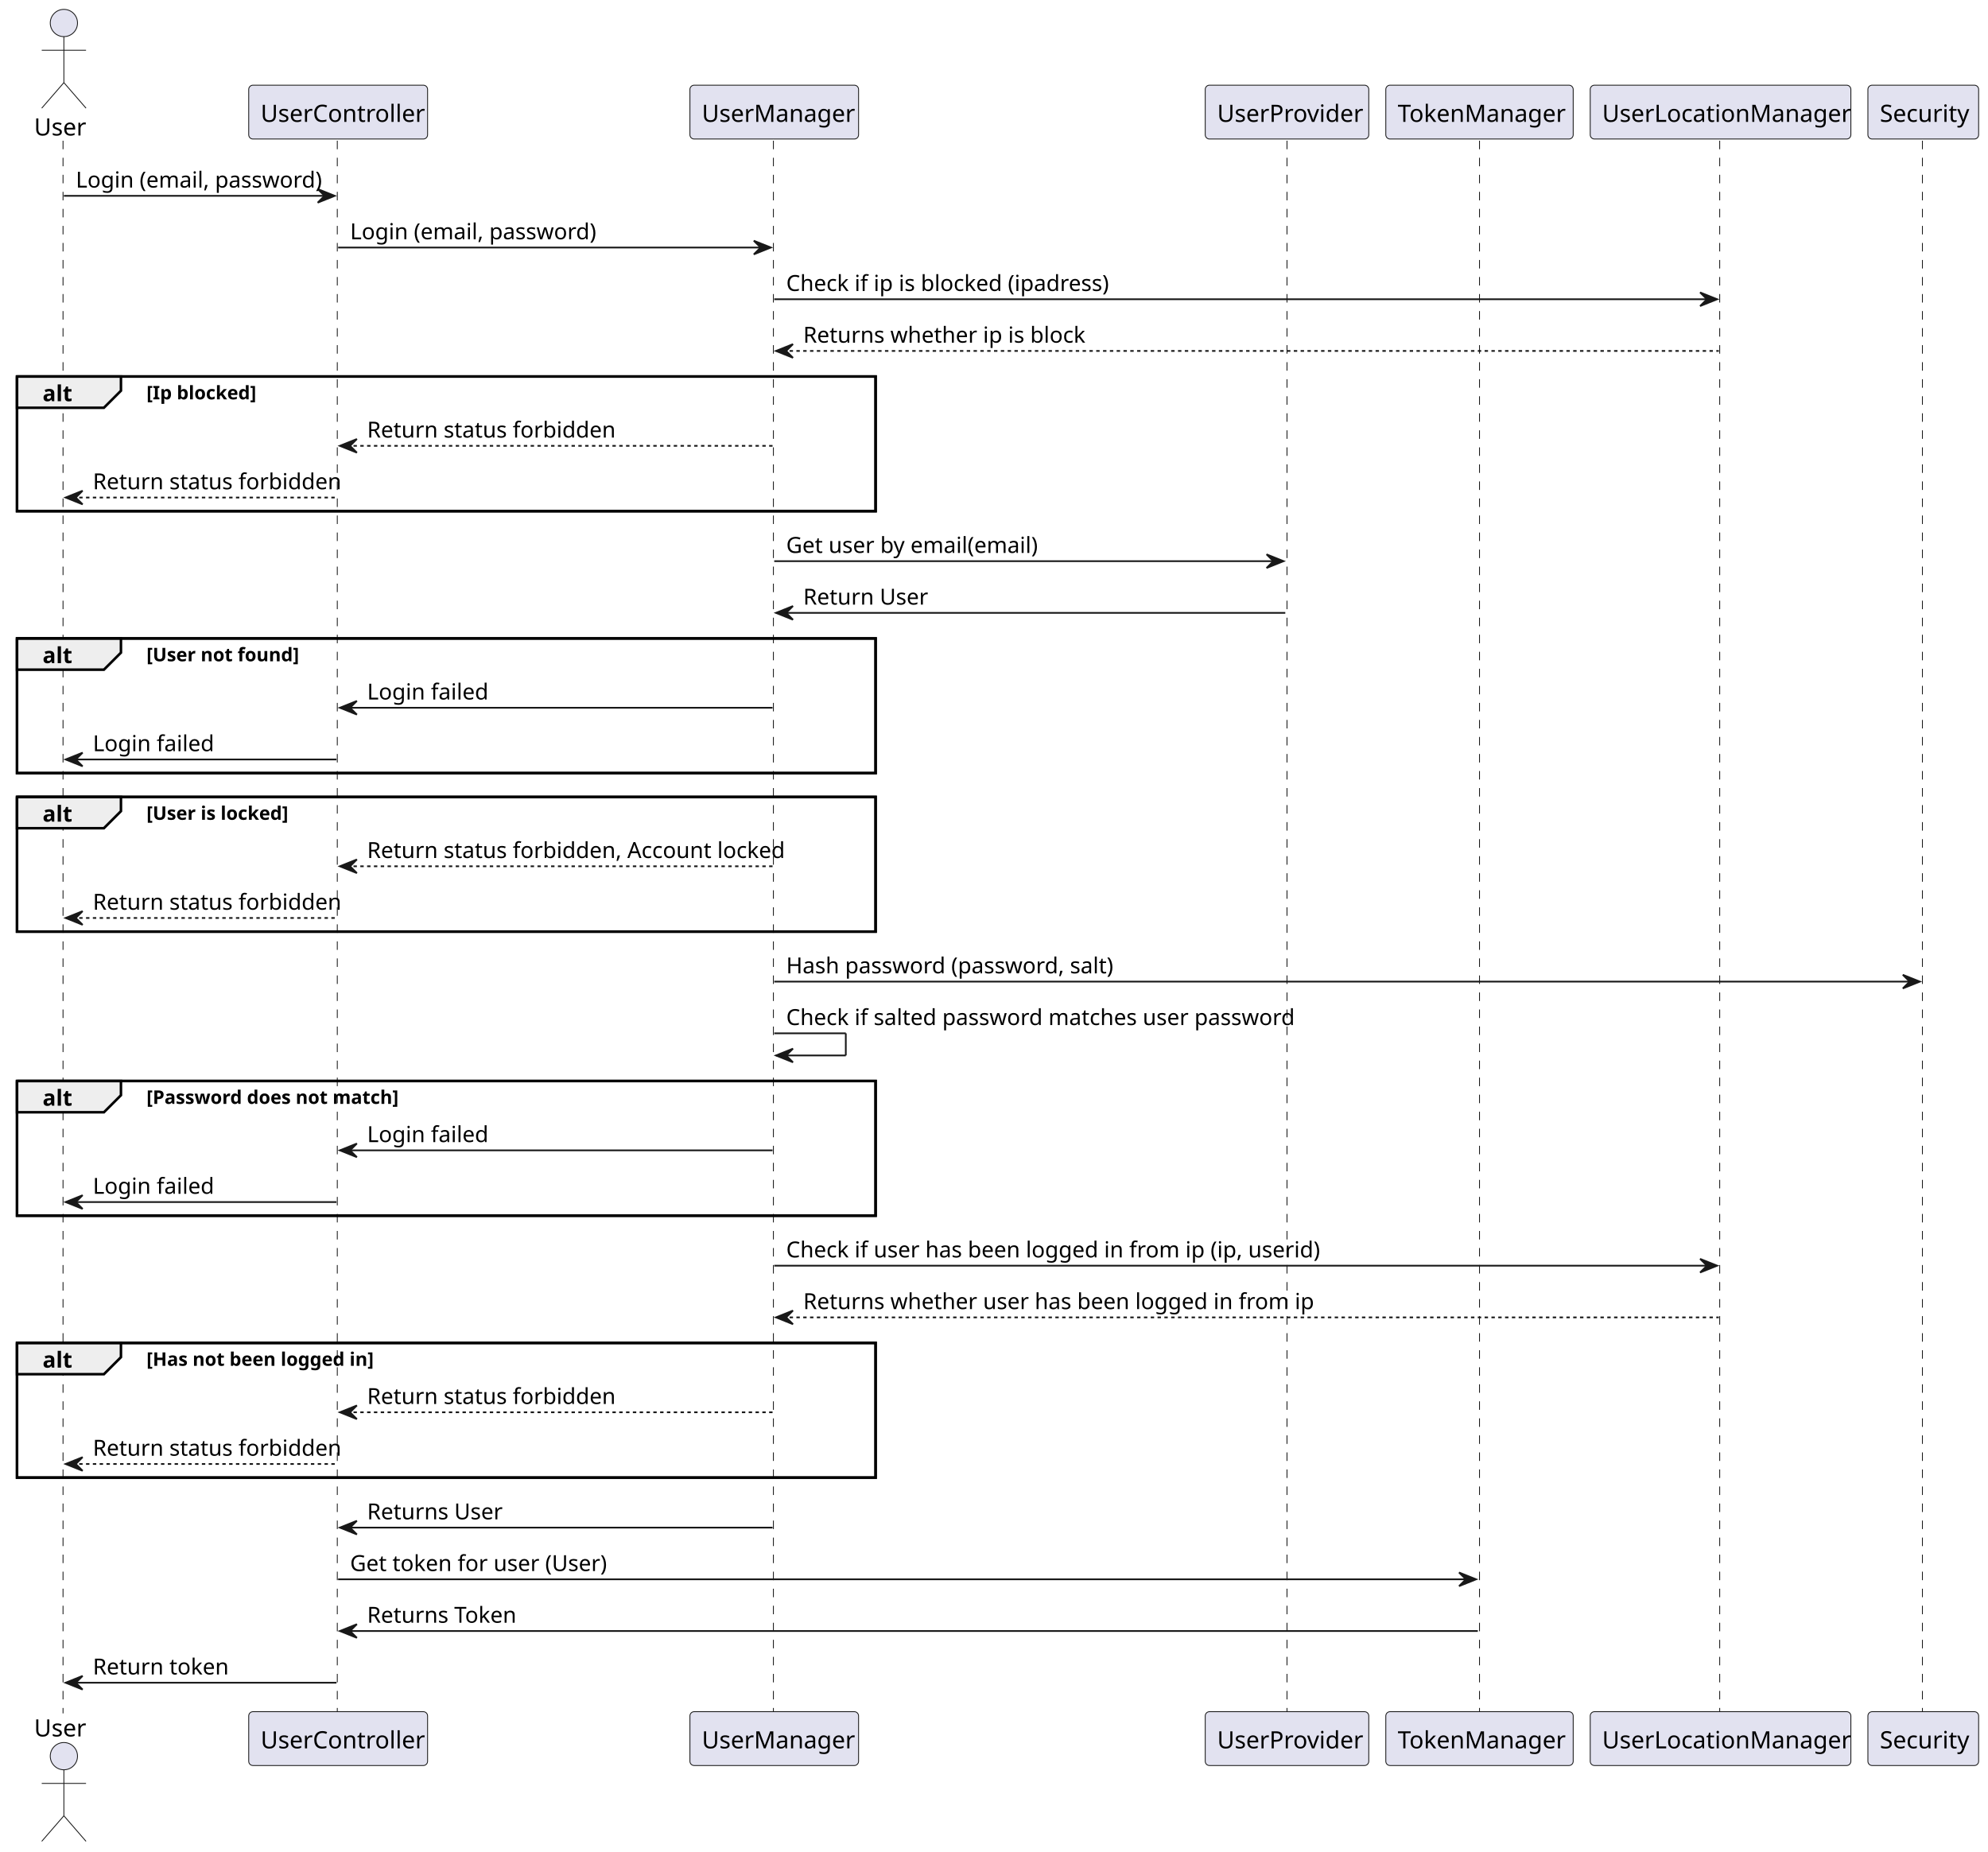
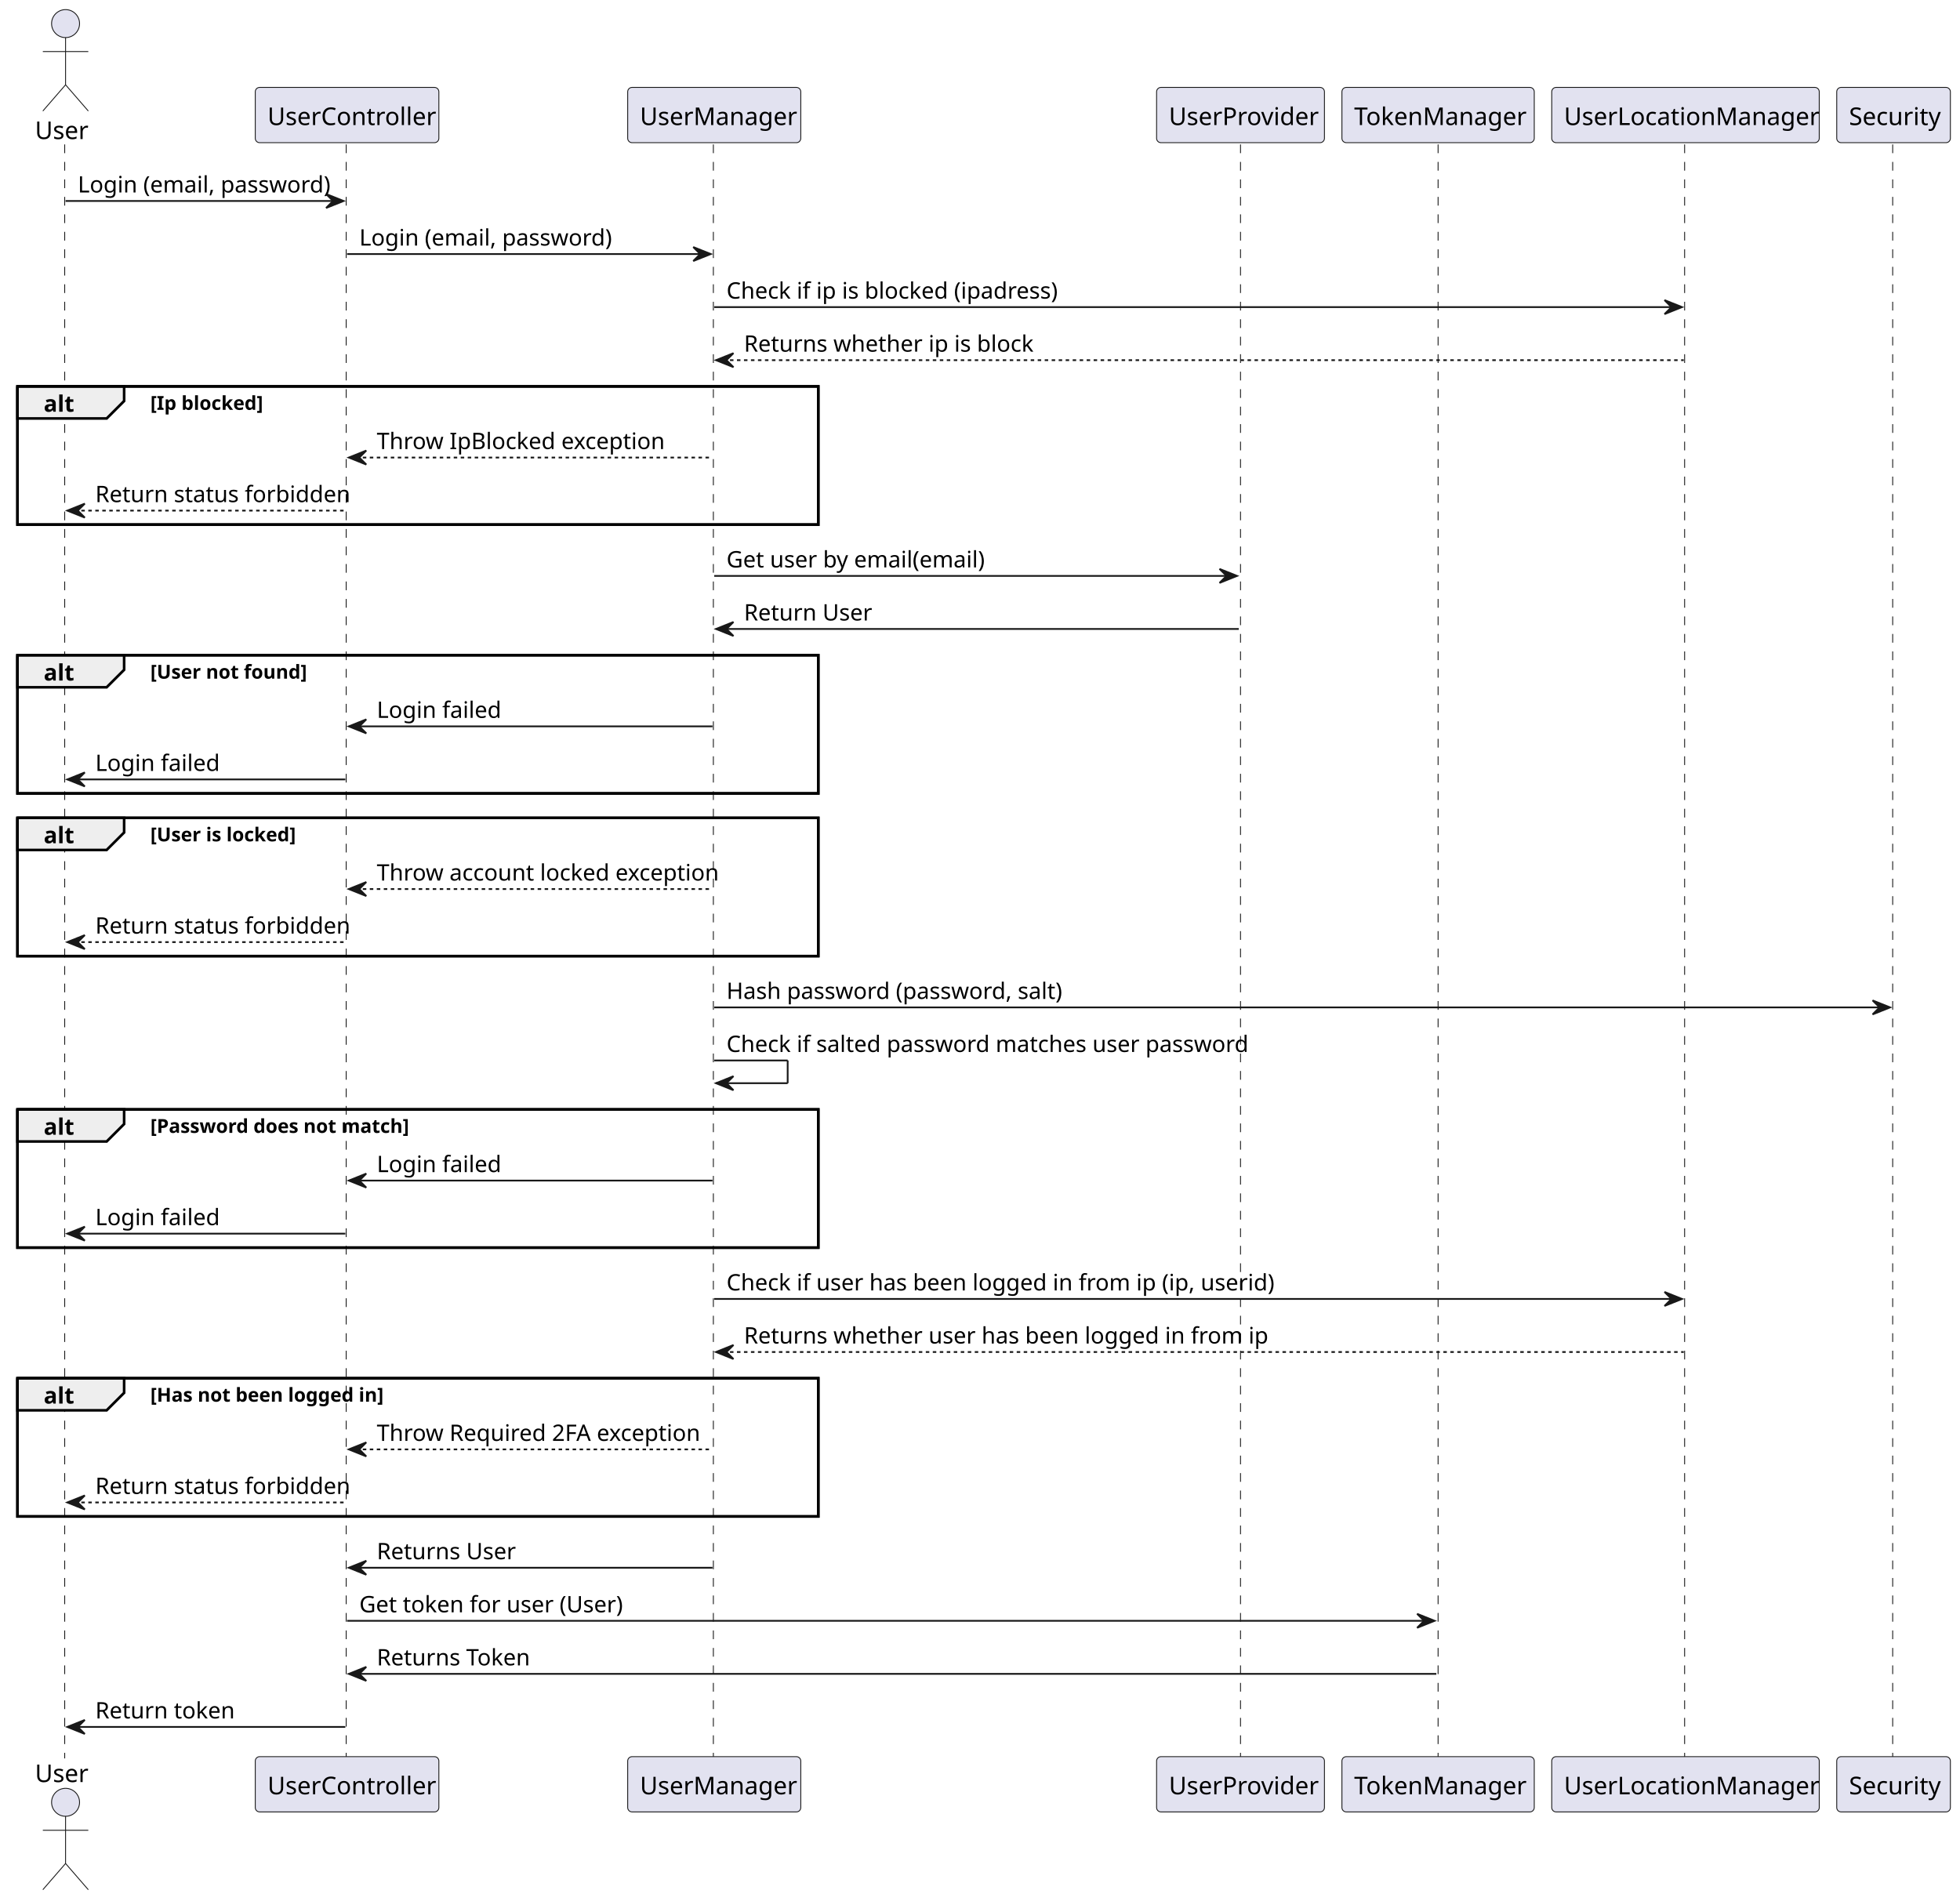
- <svg xmlns="http://www.w3.org/2000/svg" contentStyleType="text/css" height="1087px" preserveAspectRatio="none" style="width:1167px;height:1087px;background:#FFFFFF;" version="1.1" viewBox="0 0 1167 1087" width="1167px" zoomAndPan="magnify">
+ <svg xmlns="http://www.w3.org/2000/svg" contentStyleType="text/css" height="1087px" preserveAspectRatio="none" style="width:1121px;height:1087px;background:#FFFFFF;" version="1.1" viewBox="0 0 1121 1087" width="1121px" zoomAndPan="magnify">
  <defs />
  <g>
-     <rect fill="none" height="79.055" style="stroke:#000000;stroke-width:1.5;" width="504" x="10" y="221.016" />
-     <rect fill="none" height="79.055" style="stroke:#000000;stroke-width:1.5;" width="504" x="10" y="374.773" />
-     <rect fill="none" height="79.055" style="stroke:#000000;stroke-width:1.5;" width="504" x="10" y="467.828" />
-     <rect fill="none" height="79.055" style="stroke:#000000;stroke-width:1.5;" width="504" x="10" y="634.586" />
-     <rect fill="none" height="79.055" style="stroke:#000000;stroke-width:1.5;" width="504" x="10" y="788.344" />
+     <rect fill="none" height="79.055" style="stroke:#000000;stroke-width:1.5;" width="458" x="10" y="221.016" />
+     <rect fill="none" height="79.055" style="stroke:#000000;stroke-width:1.5;" width="458" x="10" y="374.773" />
+     <rect fill="none" height="79.055" style="stroke:#000000;stroke-width:1.5;" width="458" x="10" y="467.828" />
+     <rect fill="none" height="79.055" style="stroke:#000000;stroke-width:1.5;" width="458" x="10" y="634.586" />
+     <rect fill="none" height="79.055" style="stroke:#000000;stroke-width:1.5;" width="458" x="10" y="788.344" />
    <line style="stroke:#181818;stroke-width:0.5;stroke-dasharray:5.0,5.0;" x1="37" x2="37" y1="82.609" y2="1005.805" />
    <line style="stroke:#181818;stroke-width:0.5;stroke-dasharray:5.0,5.0;" x1="198" x2="198" y1="82.609" y2="1005.805" />
-     <line style="stroke:#181818;stroke-width:0.5;stroke-dasharray:5.0,5.0;" x1="454" x2="454" y1="82.609" y2="1005.805" />
-     <line style="stroke:#181818;stroke-width:0.5;stroke-dasharray:5.0,5.0;" x1="755.5" x2="755.5" y1="82.609" y2="1005.805" />
-     <line style="stroke:#181818;stroke-width:0.5;stroke-dasharray:5.0,5.0;" x1="868.5" x2="868.5" y1="82.609" y2="1005.805" />
-     <line style="stroke:#181818;stroke-width:0.5;stroke-dasharray:5.0,5.0;" x1="1009.5" x2="1009.5" y1="82.609" y2="1005.805" />
-     <line style="stroke:#181818;stroke-width:0.5;stroke-dasharray:5.0,5.0;" x1="1128.5" x2="1128.5" y1="82.609" y2="1005.805" />
+     <line style="stroke:#181818;stroke-width:0.5;stroke-dasharray:5.0,5.0;" x1="408" x2="408" y1="82.609" y2="1005.805" />
+     <line style="stroke:#181818;stroke-width:0.5;stroke-dasharray:5.0,5.0;" x1="709.5" x2="709.5" y1="82.609" y2="1005.805" />
+     <line style="stroke:#181818;stroke-width:0.5;stroke-dasharray:5.0,5.0;" x1="822.5" x2="822.5" y1="82.609" y2="1005.805" />
+     <line style="stroke:#181818;stroke-width:0.5;stroke-dasharray:5.0,5.0;" x1="963.5" x2="963.5" y1="82.609" y2="1005.805" />
+     <line style="stroke:#181818;stroke-width:0.5;stroke-dasharray:5.0,5.0;" x1="1082.5" x2="1082.5" y1="82.609" y2="1005.805" />
    <text fill="#000000" font-family="sans-serif" font-size="14" lengthAdjust="spacing" textLength="29" x="20" y="79.533">User</text>
    <ellipse cx="37.5" cy="13.5" fill="#E2E2F0" rx="8" ry="8" style="stroke:#181818;stroke-width:0.5;" />
    <path d="M37.5,21.5 L37.5,48.5 M24.5,29.5 L50.5,29.5 M37.5,48.5 L24.5,63.5 M37.5,48.5 L50.5,63.5 " fill="none" style="stroke:#181818;stroke-width:0.5;" />
    <text fill="#000000" font-family="sans-serif" font-size="14" lengthAdjust="spacing" textLength="29" x="20" y="1019.338">User</text>
    <ellipse cx="37.5" cy="1030.914" fill="#E2E2F0" rx="8" ry="8" style="stroke:#181818;stroke-width:0.5;" />
    <path d="M37.5,1038.914 L37.5,1065.914 M24.5,1046.914 L50.5,1046.914 M37.5,1065.914 L24.5,1080.914 M37.5,1065.914 L50.5,1080.914 " fill="none" style="stroke:#181818;stroke-width:0.5;" />
    <rect fill="#E2E2F0" height="31.609" rx="2.5" ry="2.5" style="stroke:#181818;stroke-width:0.5;" width="105" x="146" y="50" />
    <text fill="#000000" font-family="sans-serif" font-size="14" lengthAdjust="spacing" textLength="91" x="153" y="71.533">UserController</text>
    <rect fill="#E2E2F0" height="31.609" rx="2.5" ry="2.5" style="stroke:#181818;stroke-width:0.5;" width="105" x="146" y="1004.805" />
    <text fill="#000000" font-family="sans-serif" font-size="14" lengthAdjust="spacing" textLength="91" x="153" y="1026.338">UserController</text>
-     <rect fill="#E2E2F0" height="31.609" rx="2.5" ry="2.5" style="stroke:#181818;stroke-width:0.5;" width="99" x="405" y="50" />
-     <text fill="#000000" font-family="sans-serif" font-size="14" lengthAdjust="spacing" textLength="85" x="412" y="71.533">UserManager</text>
-     <rect fill="#E2E2F0" height="31.609" rx="2.5" ry="2.5" style="stroke:#181818;stroke-width:0.5;" width="99" x="405" y="1004.805" />
-     <text fill="#000000" font-family="sans-serif" font-size="14" lengthAdjust="spacing" textLength="85" x="412" y="1026.338">UserManager</text>
-     <rect fill="#E2E2F0" height="31.609" rx="2.5" ry="2.5" style="stroke:#181818;stroke-width:0.5;" width="96" x="707.5" y="50" />
-     <text fill="#000000" font-family="sans-serif" font-size="14" lengthAdjust="spacing" textLength="82" x="714.5" y="71.533">UserProvider</text>
-     <rect fill="#E2E2F0" height="31.609" rx="2.5" ry="2.5" style="stroke:#181818;stroke-width:0.5;" width="96" x="707.5" y="1004.805" />
-     <text fill="#000000" font-family="sans-serif" font-size="14" lengthAdjust="spacing" textLength="82" x="714.5" y="1026.338">UserProvider</text>
-     <rect fill="#E2E2F0" height="31.609" rx="2.5" ry="2.5" style="stroke:#181818;stroke-width:0.5;" width="110" x="813.5" y="50" />
-     <text fill="#000000" font-family="sans-serif" font-size="14" lengthAdjust="spacing" textLength="96" x="820.5" y="71.533">TokenManager</text>
-     <rect fill="#E2E2F0" height="31.609" rx="2.5" ry="2.5" style="stroke:#181818;stroke-width:0.5;" width="110" x="813.5" y="1004.805" />
-     <text fill="#000000" font-family="sans-serif" font-size="14" lengthAdjust="spacing" textLength="96" x="820.5" y="1026.338">TokenManager</text>
-     <rect fill="#E2E2F0" height="31.609" rx="2.5" ry="2.5" style="stroke:#181818;stroke-width:0.5;" width="153" x="933.5" y="50" />
-     <text fill="#000000" font-family="sans-serif" font-size="14" lengthAdjust="spacing" textLength="139" x="940.5" y="71.533">UserLocationManager</text>
-     <rect fill="#E2E2F0" height="31.609" rx="2.5" ry="2.5" style="stroke:#181818;stroke-width:0.5;" width="153" x="933.5" y="1004.805" />
-     <text fill="#000000" font-family="sans-serif" font-size="14" lengthAdjust="spacing" textLength="139" x="940.5" y="1026.338">UserLocationManager</text>
-     <rect fill="#E2E2F0" height="31.609" rx="2.5" ry="2.5" style="stroke:#181818;stroke-width:0.5;" width="65" x="1096.5" y="50" />
-     <text fill="#000000" font-family="sans-serif" font-size="14" lengthAdjust="spacing" textLength="51" x="1103.5" y="71.533">Security</text>
-     <rect fill="#E2E2F0" height="31.609" rx="2.5" ry="2.5" style="stroke:#181818;stroke-width:0.5;" width="65" x="1096.5" y="1004.805" />
-     <text fill="#000000" font-family="sans-serif" font-size="14" lengthAdjust="spacing" textLength="51" x="1103.5" y="1026.338">Security</text>
+     <rect fill="#E2E2F0" height="31.609" rx="2.5" ry="2.5" style="stroke:#181818;stroke-width:0.5;" width="99" x="359" y="50" />
+     <text fill="#000000" font-family="sans-serif" font-size="14" lengthAdjust="spacing" textLength="85" x="366" y="71.533">UserManager</text>
+     <rect fill="#E2E2F0" height="31.609" rx="2.5" ry="2.5" style="stroke:#181818;stroke-width:0.5;" width="99" x="359" y="1004.805" />
+     <text fill="#000000" font-family="sans-serif" font-size="14" lengthAdjust="spacing" textLength="85" x="366" y="1026.338">UserManager</text>
+     <rect fill="#E2E2F0" height="31.609" rx="2.5" ry="2.5" style="stroke:#181818;stroke-width:0.5;" width="96" x="661.5" y="50" />
+     <text fill="#000000" font-family="sans-serif" font-size="14" lengthAdjust="spacing" textLength="82" x="668.5" y="71.533">UserProvider</text>
+     <rect fill="#E2E2F0" height="31.609" rx="2.5" ry="2.5" style="stroke:#181818;stroke-width:0.5;" width="96" x="661.5" y="1004.805" />
+     <text fill="#000000" font-family="sans-serif" font-size="14" lengthAdjust="spacing" textLength="82" x="668.5" y="1026.338">UserProvider</text>
+     <rect fill="#E2E2F0" height="31.609" rx="2.5" ry="2.5" style="stroke:#181818;stroke-width:0.5;" width="110" x="767.5" y="50" />
+     <text fill="#000000" font-family="sans-serif" font-size="14" lengthAdjust="spacing" textLength="96" x="774.5" y="71.533">TokenManager</text>
+     <rect fill="#E2E2F0" height="31.609" rx="2.5" ry="2.5" style="stroke:#181818;stroke-width:0.5;" width="110" x="767.5" y="1004.805" />
+     <text fill="#000000" font-family="sans-serif" font-size="14" lengthAdjust="spacing" textLength="96" x="774.5" y="1026.338">TokenManager</text>
+     <rect fill="#E2E2F0" height="31.609" rx="2.5" ry="2.5" style="stroke:#181818;stroke-width:0.5;" width="153" x="887.5" y="50" />
+     <text fill="#000000" font-family="sans-serif" font-size="14" lengthAdjust="spacing" textLength="139" x="894.5" y="71.533">UserLocationManager</text>
+     <rect fill="#E2E2F0" height="31.609" rx="2.5" ry="2.5" style="stroke:#181818;stroke-width:0.5;" width="153" x="887.5" y="1004.805" />
+     <text fill="#000000" font-family="sans-serif" font-size="14" lengthAdjust="spacing" textLength="139" x="894.5" y="1026.338">UserLocationManager</text>
+     <rect fill="#E2E2F0" height="31.609" rx="2.5" ry="2.5" style="stroke:#181818;stroke-width:0.5;" width="65" x="1050.5" y="50" />
+     <text fill="#000000" font-family="sans-serif" font-size="14" lengthAdjust="spacing" textLength="51" x="1057.5" y="71.533">Security</text>
+     <rect fill="#E2E2F0" height="31.609" rx="2.5" ry="2.5" style="stroke:#181818;stroke-width:0.5;" width="65" x="1050.5" y="1004.805" />
+     <text fill="#000000" font-family="sans-serif" font-size="14" lengthAdjust="spacing" textLength="51" x="1057.5" y="1026.338">Security</text>
    <polygon fill="#181818" points="186.5,110.961,196.5,114.961,186.5,118.961,190.5,114.961" style="stroke:#181818;stroke-width:1.0;" />
    <line style="stroke:#181818;stroke-width:1.0;" x1="37.5" x2="192.5" y1="114.961" y2="114.961" />
    <text fill="#000000" font-family="sans-serif" font-size="13" lengthAdjust="spacing" textLength="137" x="44.5" y="110.105">Login (email, password)</text>
-     <polygon fill="#181818" points="442.5,141.312,452.5,145.312,442.5,149.312,446.5,145.312" style="stroke:#181818;stroke-width:1.0;" />
-     <line style="stroke:#181818;stroke-width:1.0;" x1="198.5" x2="448.5" y1="145.312" y2="145.312" />
+     <polygon fill="#181818" points="396.5,141.312,406.5,145.312,396.5,149.312,400.5,145.312" style="stroke:#181818;stroke-width:1.0;" />
+     <line style="stroke:#181818;stroke-width:1.0;" x1="198.5" x2="402.5" y1="145.312" y2="145.312" />
    <text fill="#000000" font-family="sans-serif" font-size="13" lengthAdjust="spacing" textLength="137" x="205.5" y="140.456">Login (email, password)</text>
-     <polygon fill="#181818" points="998,171.664,1008,175.664,998,179.664,1002,175.664" style="stroke:#181818;stroke-width:1.0;" />
-     <line style="stroke:#181818;stroke-width:1.0;" x1="454.5" x2="1004" y1="175.664" y2="175.664" />
-     <text fill="#000000" font-family="sans-serif" font-size="13" lengthAdjust="spacing" textLength="185" x="461.5" y="170.808">Check if ip is blocked (ipadress)</text>
-     <polygon fill="#181818" points="465.5,202.016,455.5,206.016,465.5,210.016,461.5,206.016" style="stroke:#181818;stroke-width:1.0;" />
-     <line style="stroke:#181818;stroke-width:1.0;stroke-dasharray:2.0,2.0;" x1="459.5" x2="1009" y1="206.016" y2="206.016" />
-     <text fill="#000000" font-family="sans-serif" font-size="13" lengthAdjust="spacing" textLength="157" x="471.5" y="201.159">Returns whether ip is block</text>
+     <polygon fill="#181818" points="952,171.664,962,175.664,952,179.664,956,175.664" style="stroke:#181818;stroke-width:1.0;" />
+     <line style="stroke:#181818;stroke-width:1.0;" x1="408.5" x2="958" y1="175.664" y2="175.664" />
+     <text fill="#000000" font-family="sans-serif" font-size="13" lengthAdjust="spacing" textLength="185" x="415.5" y="170.808">Check if ip is blocked (ipadress)</text>
+     <polygon fill="#181818" points="419.5,202.016,409.5,206.016,419.5,210.016,415.5,206.016" style="stroke:#181818;stroke-width:1.0;" />
+     <line style="stroke:#181818;stroke-width:1.0;stroke-dasharray:2.0,2.0;" x1="413.5" x2="963" y1="206.016" y2="206.016" />
+     <text fill="#000000" font-family="sans-serif" font-size="13" lengthAdjust="spacing" textLength="157" x="425.5" y="201.159">Returns whether ip is block</text>
    <path d="M10,221.016 L71,221.016 L71,229.367 L61,239.367 L10,239.367 L10,221.016 " fill="#EEEEEE" style="stroke:#000000;stroke-width:1.5;" />
-     <rect fill="none" height="79.055" style="stroke:#000000;stroke-width:1.5;" width="504" x="10" y="221.016" />
+     <rect fill="none" height="79.055" style="stroke:#000000;stroke-width:1.5;" width="458" x="10" y="221.016" />
    <text fill="#000000" font-family="sans-serif" font-size="13" font-weight="bold" lengthAdjust="spacing" textLength="16" x="25" y="235.511">alt</text>
    <text fill="#000000" font-family="sans-serif" font-size="11" font-weight="bold" lengthAdjust="spacing" textLength="65" x="86" y="234.435">[Ip blocked]</text>
    <polygon fill="#181818" points="209.5,257.719,199.5,261.719,209.5,265.719,205.5,261.719" style="stroke:#181818;stroke-width:1.0;" />
-     <line style="stroke:#181818;stroke-width:1.0;stroke-dasharray:2.0,2.0;" x1="203.5" x2="453.5" y1="261.719" y2="261.719" />
-     <text fill="#000000" font-family="sans-serif" font-size="13" lengthAdjust="spacing" textLength="134" x="215.5" y="256.862">Return status forbidden</text>
+     <line style="stroke:#181818;stroke-width:1.0;stroke-dasharray:2.0,2.0;" x1="203.5" x2="407.5" y1="261.719" y2="261.719" />
+     <text fill="#000000" font-family="sans-serif" font-size="13" lengthAdjust="spacing" textLength="155" x="215.5" y="256.862">Throw IpBlocked exception</text>
    <polygon fill="#181818" points="48.5,288.07,38.5,292.07,48.5,296.07,44.5,292.07" style="stroke:#181818;stroke-width:1.0;" />
    <line style="stroke:#181818;stroke-width:1.0;stroke-dasharray:2.0,2.0;" x1="42.5" x2="197.5" y1="292.07" y2="292.07" />
    <text fill="#000000" font-family="sans-serif" font-size="13" lengthAdjust="spacing" textLength="134" x="54.5" y="287.214">Return status forbidden</text>
-     <polygon fill="#181818" points="743.5,325.422,753.5,329.422,743.5,333.422,747.5,329.422" style="stroke:#181818;stroke-width:1.0;" />
-     <line style="stroke:#181818;stroke-width:1.0;" x1="454.5" x2="749.5" y1="329.422" y2="329.422" />
-     <text fill="#000000" font-family="sans-serif" font-size="13" lengthAdjust="spacing" textLength="142" x="461.5" y="324.565">Get user by email(email)</text>
-     <polygon fill="#181818" points="465.5,355.773,455.5,359.773,465.5,363.773,461.5,359.773" style="stroke:#181818;stroke-width:1.0;" />
-     <line style="stroke:#181818;stroke-width:1.0;" x1="459.5" x2="754.5" y1="359.773" y2="359.773" />
-     <text fill="#000000" font-family="sans-serif" font-size="13" lengthAdjust="spacing" textLength="69" x="471.5" y="354.917">Return User</text>
+     <polygon fill="#181818" points="697.5,325.422,707.5,329.422,697.5,333.422,701.5,329.422" style="stroke:#181818;stroke-width:1.0;" />
+     <line style="stroke:#181818;stroke-width:1.0;" x1="408.5" x2="703.5" y1="329.422" y2="329.422" />
+     <text fill="#000000" font-family="sans-serif" font-size="13" lengthAdjust="spacing" textLength="142" x="415.5" y="324.565">Get user by email(email)</text>
+     <polygon fill="#181818" points="419.5,355.773,409.5,359.773,419.5,363.773,415.5,359.773" style="stroke:#181818;stroke-width:1.0;" />
+     <line style="stroke:#181818;stroke-width:1.0;" x1="413.5" x2="708.5" y1="359.773" y2="359.773" />
+     <text fill="#000000" font-family="sans-serif" font-size="13" lengthAdjust="spacing" textLength="69" x="425.5" y="354.917">Return User</text>
    <path d="M10,374.773 L71,374.773 L71,383.125 L61,393.125 L10,393.125 L10,374.773 " fill="#EEEEEE" style="stroke:#000000;stroke-width:1.5;" />
-     <rect fill="none" height="79.055" style="stroke:#000000;stroke-width:1.5;" width="504" x="10" y="374.773" />
+     <rect fill="none" height="79.055" style="stroke:#000000;stroke-width:1.5;" width="458" x="10" y="374.773" />
    <text fill="#000000" font-family="sans-serif" font-size="13" font-weight="bold" lengthAdjust="spacing" textLength="16" x="25" y="389.269">alt</text>
    <text fill="#000000" font-family="sans-serif" font-size="11" font-weight="bold" lengthAdjust="spacing" textLength="90" x="86" y="388.192">[User not found]</text>
    <polygon fill="#181818" points="209.5,411.477,199.5,415.477,209.5,419.477,205.5,415.477" style="stroke:#181818;stroke-width:1.0;" />
-     <line style="stroke:#181818;stroke-width:1.0;" x1="203.5" x2="453.5" y1="415.477" y2="415.477" />
+     <line style="stroke:#181818;stroke-width:1.0;" x1="203.5" x2="407.5" y1="415.477" y2="415.477" />
    <text fill="#000000" font-family="sans-serif" font-size="13" lengthAdjust="spacing" textLength="65" x="215.5" y="410.62">Login failed</text>
    <polygon fill="#181818" points="48.5,441.828,38.5,445.828,48.5,449.828,44.5,445.828" style="stroke:#181818;stroke-width:1.0;" />
    <line style="stroke:#181818;stroke-width:1.0;" x1="42.5" x2="197.5" y1="445.828" y2="445.828" />
    <text fill="#000000" font-family="sans-serif" font-size="13" lengthAdjust="spacing" textLength="65" x="54.5" y="440.972">Login failed</text>
    <path d="M10,467.828 L71,467.828 L71,476.18 L61,486.18 L10,486.18 L10,467.828 " fill="#EEEEEE" style="stroke:#000000;stroke-width:1.5;" />
-     <rect fill="none" height="79.055" style="stroke:#000000;stroke-width:1.5;" width="504" x="10" y="467.828" />
+     <rect fill="none" height="79.055" style="stroke:#000000;stroke-width:1.5;" width="458" x="10" y="467.828" />
    <text fill="#000000" font-family="sans-serif" font-size="13" font-weight="bold" lengthAdjust="spacing" textLength="16" x="25" y="482.323">alt</text>
    <text fill="#000000" font-family="sans-serif" font-size="11" font-weight="bold" lengthAdjust="spacing" textLength="87" x="86" y="481.247">[User is locked]</text>
    <polygon fill="#181818" points="209.5,504.531,199.5,508.531,209.5,512.531,205.5,508.531" style="stroke:#181818;stroke-width:1.0;" />
-     <line style="stroke:#181818;stroke-width:1.0;stroke-dasharray:2.0,2.0;" x1="203.5" x2="453.5" y1="508.531" y2="508.531" />
-     <text fill="#000000" font-family="sans-serif" font-size="13" lengthAdjust="spacing" textLength="232" x="215.5" y="503.675">Return status forbidden, Account locked</text>
+     <line style="stroke:#181818;stroke-width:1.0;stroke-dasharray:2.0,2.0;" x1="203.5" x2="407.5" y1="508.531" y2="508.531" />
+     <text fill="#000000" font-family="sans-serif" font-size="13" lengthAdjust="spacing" textLength="186" x="215.5" y="503.675">Throw account locked exception</text>
    <polygon fill="#181818" points="48.5,534.883,38.5,538.883,48.5,542.883,44.5,538.883" style="stroke:#181818;stroke-width:1.0;" />
    <line style="stroke:#181818;stroke-width:1.0;stroke-dasharray:2.0,2.0;" x1="42.5" x2="197.5" y1="538.883" y2="538.883" />
    <text fill="#000000" font-family="sans-serif" font-size="13" lengthAdjust="spacing" textLength="134" x="54.5" y="534.026">Return status forbidden</text>
-     <polygon fill="#181818" points="1117,572.234,1127,576.234,1117,580.234,1121,576.234" style="stroke:#181818;stroke-width:1.0;" />
-     <line style="stroke:#181818;stroke-width:1.0;" x1="454.5" x2="1123" y1="576.234" y2="576.234" />
-     <text fill="#000000" font-family="sans-serif" font-size="13" lengthAdjust="spacing" textLength="185" x="461.5" y="571.378">Hash password (password, salt)</text>
-     <line style="stroke:#181818;stroke-width:1.0;" x1="454.5" x2="496.5" y1="606.586" y2="606.586" />
-     <line style="stroke:#181818;stroke-width:1.0;" x1="496.5" x2="496.5" y1="606.586" y2="619.586" />
-     <line style="stroke:#181818;stroke-width:1.0;" x1="455.5" x2="496.5" y1="619.586" y2="619.586" />
-     <polygon fill="#181818" points="465.5,615.586,455.5,619.586,465.5,623.586,461.5,619.586" style="stroke:#181818;stroke-width:1.0;" />
-     <text fill="#000000" font-family="sans-serif" font-size="13" lengthAdjust="spacing" textLength="287" x="461.5" y="601.73">Check if salted password matches user password</text>
+     <polygon fill="#181818" points="1071,572.234,1081,576.234,1071,580.234,1075,576.234" style="stroke:#181818;stroke-width:1.0;" />
+     <line style="stroke:#181818;stroke-width:1.0;" x1="408.5" x2="1077" y1="576.234" y2="576.234" />
+     <text fill="#000000" font-family="sans-serif" font-size="13" lengthAdjust="spacing" textLength="185" x="415.5" y="571.378">Hash password (password, salt)</text>
+     <line style="stroke:#181818;stroke-width:1.0;" x1="408.5" x2="450.5" y1="606.586" y2="606.586" />
+     <line style="stroke:#181818;stroke-width:1.0;" x1="450.5" x2="450.5" y1="606.586" y2="619.586" />
+     <line style="stroke:#181818;stroke-width:1.0;" x1="409.5" x2="450.5" y1="619.586" y2="619.586" />
+     <polygon fill="#181818" points="419.5,615.586,409.5,619.586,419.5,623.586,415.5,619.586" style="stroke:#181818;stroke-width:1.0;" />
+     <text fill="#000000" font-family="sans-serif" font-size="13" lengthAdjust="spacing" textLength="287" x="415.5" y="601.73">Check if salted password matches user password</text>
    <path d="M10,634.586 L71,634.586 L71,642.938 L61,652.938 L10,652.938 L10,634.586 " fill="#EEEEEE" style="stroke:#000000;stroke-width:1.5;" />
-     <rect fill="none" height="79.055" style="stroke:#000000;stroke-width:1.5;" width="504" x="10" y="634.586" />
+     <rect fill="none" height="79.055" style="stroke:#000000;stroke-width:1.5;" width="458" x="10" y="634.586" />
    <text fill="#000000" font-family="sans-serif" font-size="13" font-weight="bold" lengthAdjust="spacing" textLength="16" x="25" y="649.081">alt</text>
    <text fill="#000000" font-family="sans-serif" font-size="11" font-weight="bold" lengthAdjust="spacing" textLength="153" x="86" y="648.005">[Password does not match]</text>
    <polygon fill="#181818" points="209.5,671.289,199.5,675.289,209.5,679.289,205.5,675.289" style="stroke:#181818;stroke-width:1.0;" />
-     <line style="stroke:#181818;stroke-width:1.0;" x1="203.5" x2="453.5" y1="675.289" y2="675.289" />
+     <line style="stroke:#181818;stroke-width:1.0;" x1="203.5" x2="407.5" y1="675.289" y2="675.289" />
    <text fill="#000000" font-family="sans-serif" font-size="13" lengthAdjust="spacing" textLength="65" x="215.5" y="670.433">Login failed</text>
    <polygon fill="#181818" points="48.5,701.641,38.5,705.641,48.5,709.641,44.5,705.641" style="stroke:#181818;stroke-width:1.0;" />
    <line style="stroke:#181818;stroke-width:1.0;" x1="42.5" x2="197.5" y1="705.641" y2="705.641" />
    <text fill="#000000" font-family="sans-serif" font-size="13" lengthAdjust="spacing" textLength="65" x="54.5" y="700.784">Login failed</text>
-     <polygon fill="#181818" points="998,738.992,1008,742.992,998,746.992,1002,742.992" style="stroke:#181818;stroke-width:1.0;" />
-     <line style="stroke:#181818;stroke-width:1.0;" x1="454.5" x2="1004" y1="742.992" y2="742.992" />
-     <text fill="#000000" font-family="sans-serif" font-size="13" lengthAdjust="spacing" textLength="297" x="461.5" y="738.136">Check if user has been logged in from ip (ip, userid)</text>
-     <polygon fill="#181818" points="465.5,769.344,455.5,773.344,465.5,777.344,461.5,773.344" style="stroke:#181818;stroke-width:1.0;" />
-     <line style="stroke:#181818;stroke-width:1.0;stroke-dasharray:2.0,2.0;" x1="459.5" x2="1009" y1="773.344" y2="773.344" />
-     <text fill="#000000" font-family="sans-serif" font-size="13" lengthAdjust="spacing" textLength="279" x="471.5" y="768.487">Returns whether user has been logged in from ip</text>
+     <polygon fill="#181818" points="952,738.992,962,742.992,952,746.992,956,742.992" style="stroke:#181818;stroke-width:1.0;" />
+     <line style="stroke:#181818;stroke-width:1.0;" x1="408.5" x2="958" y1="742.992" y2="742.992" />
+     <text fill="#000000" font-family="sans-serif" font-size="13" lengthAdjust="spacing" textLength="297" x="415.5" y="738.136">Check if user has been logged in from ip (ip, userid)</text>
+     <polygon fill="#181818" points="419.5,769.344,409.5,773.344,419.5,777.344,415.5,773.344" style="stroke:#181818;stroke-width:1.0;" />
+     <line style="stroke:#181818;stroke-width:1.0;stroke-dasharray:2.0,2.0;" x1="413.5" x2="963" y1="773.344" y2="773.344" />
+     <text fill="#000000" font-family="sans-serif" font-size="13" lengthAdjust="spacing" textLength="279" x="425.5" y="768.487">Returns whether user has been logged in from ip</text>
    <path d="M10,788.344 L71,788.344 L71,796.695 L61,806.695 L10,806.695 L10,788.344 " fill="#EEEEEE" style="stroke:#000000;stroke-width:1.5;" />
-     <rect fill="none" height="79.055" style="stroke:#000000;stroke-width:1.5;" width="504" x="10" y="788.344" />
+     <rect fill="none" height="79.055" style="stroke:#000000;stroke-width:1.5;" width="458" x="10" y="788.344" />
    <text fill="#000000" font-family="sans-serif" font-size="13" font-weight="bold" lengthAdjust="spacing" textLength="16" x="25" y="802.839">alt</text>
    <text fill="#000000" font-family="sans-serif" font-size="11" font-weight="bold" lengthAdjust="spacing" textLength="134" x="86" y="801.763">[Has not been logged in]</text>
    <polygon fill="#181818" points="209.5,825.047,199.5,829.047,209.5,833.047,205.5,829.047" style="stroke:#181818;stroke-width:1.0;" />
-     <line style="stroke:#181818;stroke-width:1.0;stroke-dasharray:2.0,2.0;" x1="203.5" x2="453.5" y1="829.047" y2="829.047" />
-     <text fill="#000000" font-family="sans-serif" font-size="13" lengthAdjust="spacing" textLength="134" x="215.5" y="824.19">Return status forbidden</text>
+     <line style="stroke:#181818;stroke-width:1.0;stroke-dasharray:2.0,2.0;" x1="203.5" x2="407.5" y1="829.047" y2="829.047" />
+     <text fill="#000000" font-family="sans-serif" font-size="13" lengthAdjust="spacing" textLength="177" x="215.5" y="824.19">Throw Required 2FA exception</text>
    <polygon fill="#181818" points="48.5,855.398,38.5,859.398,48.5,863.398,44.5,859.398" style="stroke:#181818;stroke-width:1.0;" />
    <line style="stroke:#181818;stroke-width:1.0;stroke-dasharray:2.0,2.0;" x1="42.5" x2="197.5" y1="859.398" y2="859.398" />
    <text fill="#000000" font-family="sans-serif" font-size="13" lengthAdjust="spacing" textLength="134" x="54.5" y="854.542">Return status forbidden</text>
    <polygon fill="#181818" points="209.5,892.75,199.5,896.75,209.5,900.75,205.5,896.75" style="stroke:#181818;stroke-width:1.0;" />
-     <line style="stroke:#181818;stroke-width:1.0;" x1="203.5" x2="453.5" y1="896.75" y2="896.75" />
+     <line style="stroke:#181818;stroke-width:1.0;" x1="203.5" x2="407.5" y1="896.75" y2="896.75" />
    <text fill="#000000" font-family="sans-serif" font-size="13" lengthAdjust="spacing" textLength="76" x="215.5" y="891.894">Returns User</text>
-     <polygon fill="#181818" points="856.5,923.102,866.5,927.102,856.5,931.102,860.5,927.102" style="stroke:#181818;stroke-width:1.0;" />
-     <line style="stroke:#181818;stroke-width:1.0;" x1="198.5" x2="862.5" y1="927.102" y2="927.102" />
+     <polygon fill="#181818" points="810.5,923.102,820.5,927.102,810.5,931.102,814.5,927.102" style="stroke:#181818;stroke-width:1.0;" />
+     <line style="stroke:#181818;stroke-width:1.0;" x1="198.5" x2="816.5" y1="927.102" y2="927.102" />
    <text fill="#000000" font-family="sans-serif" font-size="13" lengthAdjust="spacing" textLength="143" x="205.5" y="922.245">Get token for user (User)</text>
    <polygon fill="#181818" points="209.5,953.453,199.5,957.453,209.5,961.453,205.5,957.453" style="stroke:#181818;stroke-width:1.0;" />
-     <line style="stroke:#181818;stroke-width:1.0;" x1="203.5" x2="867.5" y1="957.453" y2="957.453" />
+     <line style="stroke:#181818;stroke-width:1.0;" x1="203.5" x2="821.5" y1="957.453" y2="957.453" />
    <text fill="#000000" font-family="sans-serif" font-size="13" lengthAdjust="spacing" textLength="84" x="215.5" y="952.597">Returns Token</text>
    <polygon fill="#181818" points="48.5,983.805,38.5,987.805,48.5,991.805,44.5,987.805" style="stroke:#181818;stroke-width:1.0;" />
    <line style="stroke:#181818;stroke-width:1.0;" x1="42.5" x2="197.5" y1="987.805" y2="987.805" />
    <text fill="#000000" font-family="sans-serif" font-size="13" lengthAdjust="spacing" textLength="74" x="54.5" y="982.948">Return token</text>
  </g>
</svg>
